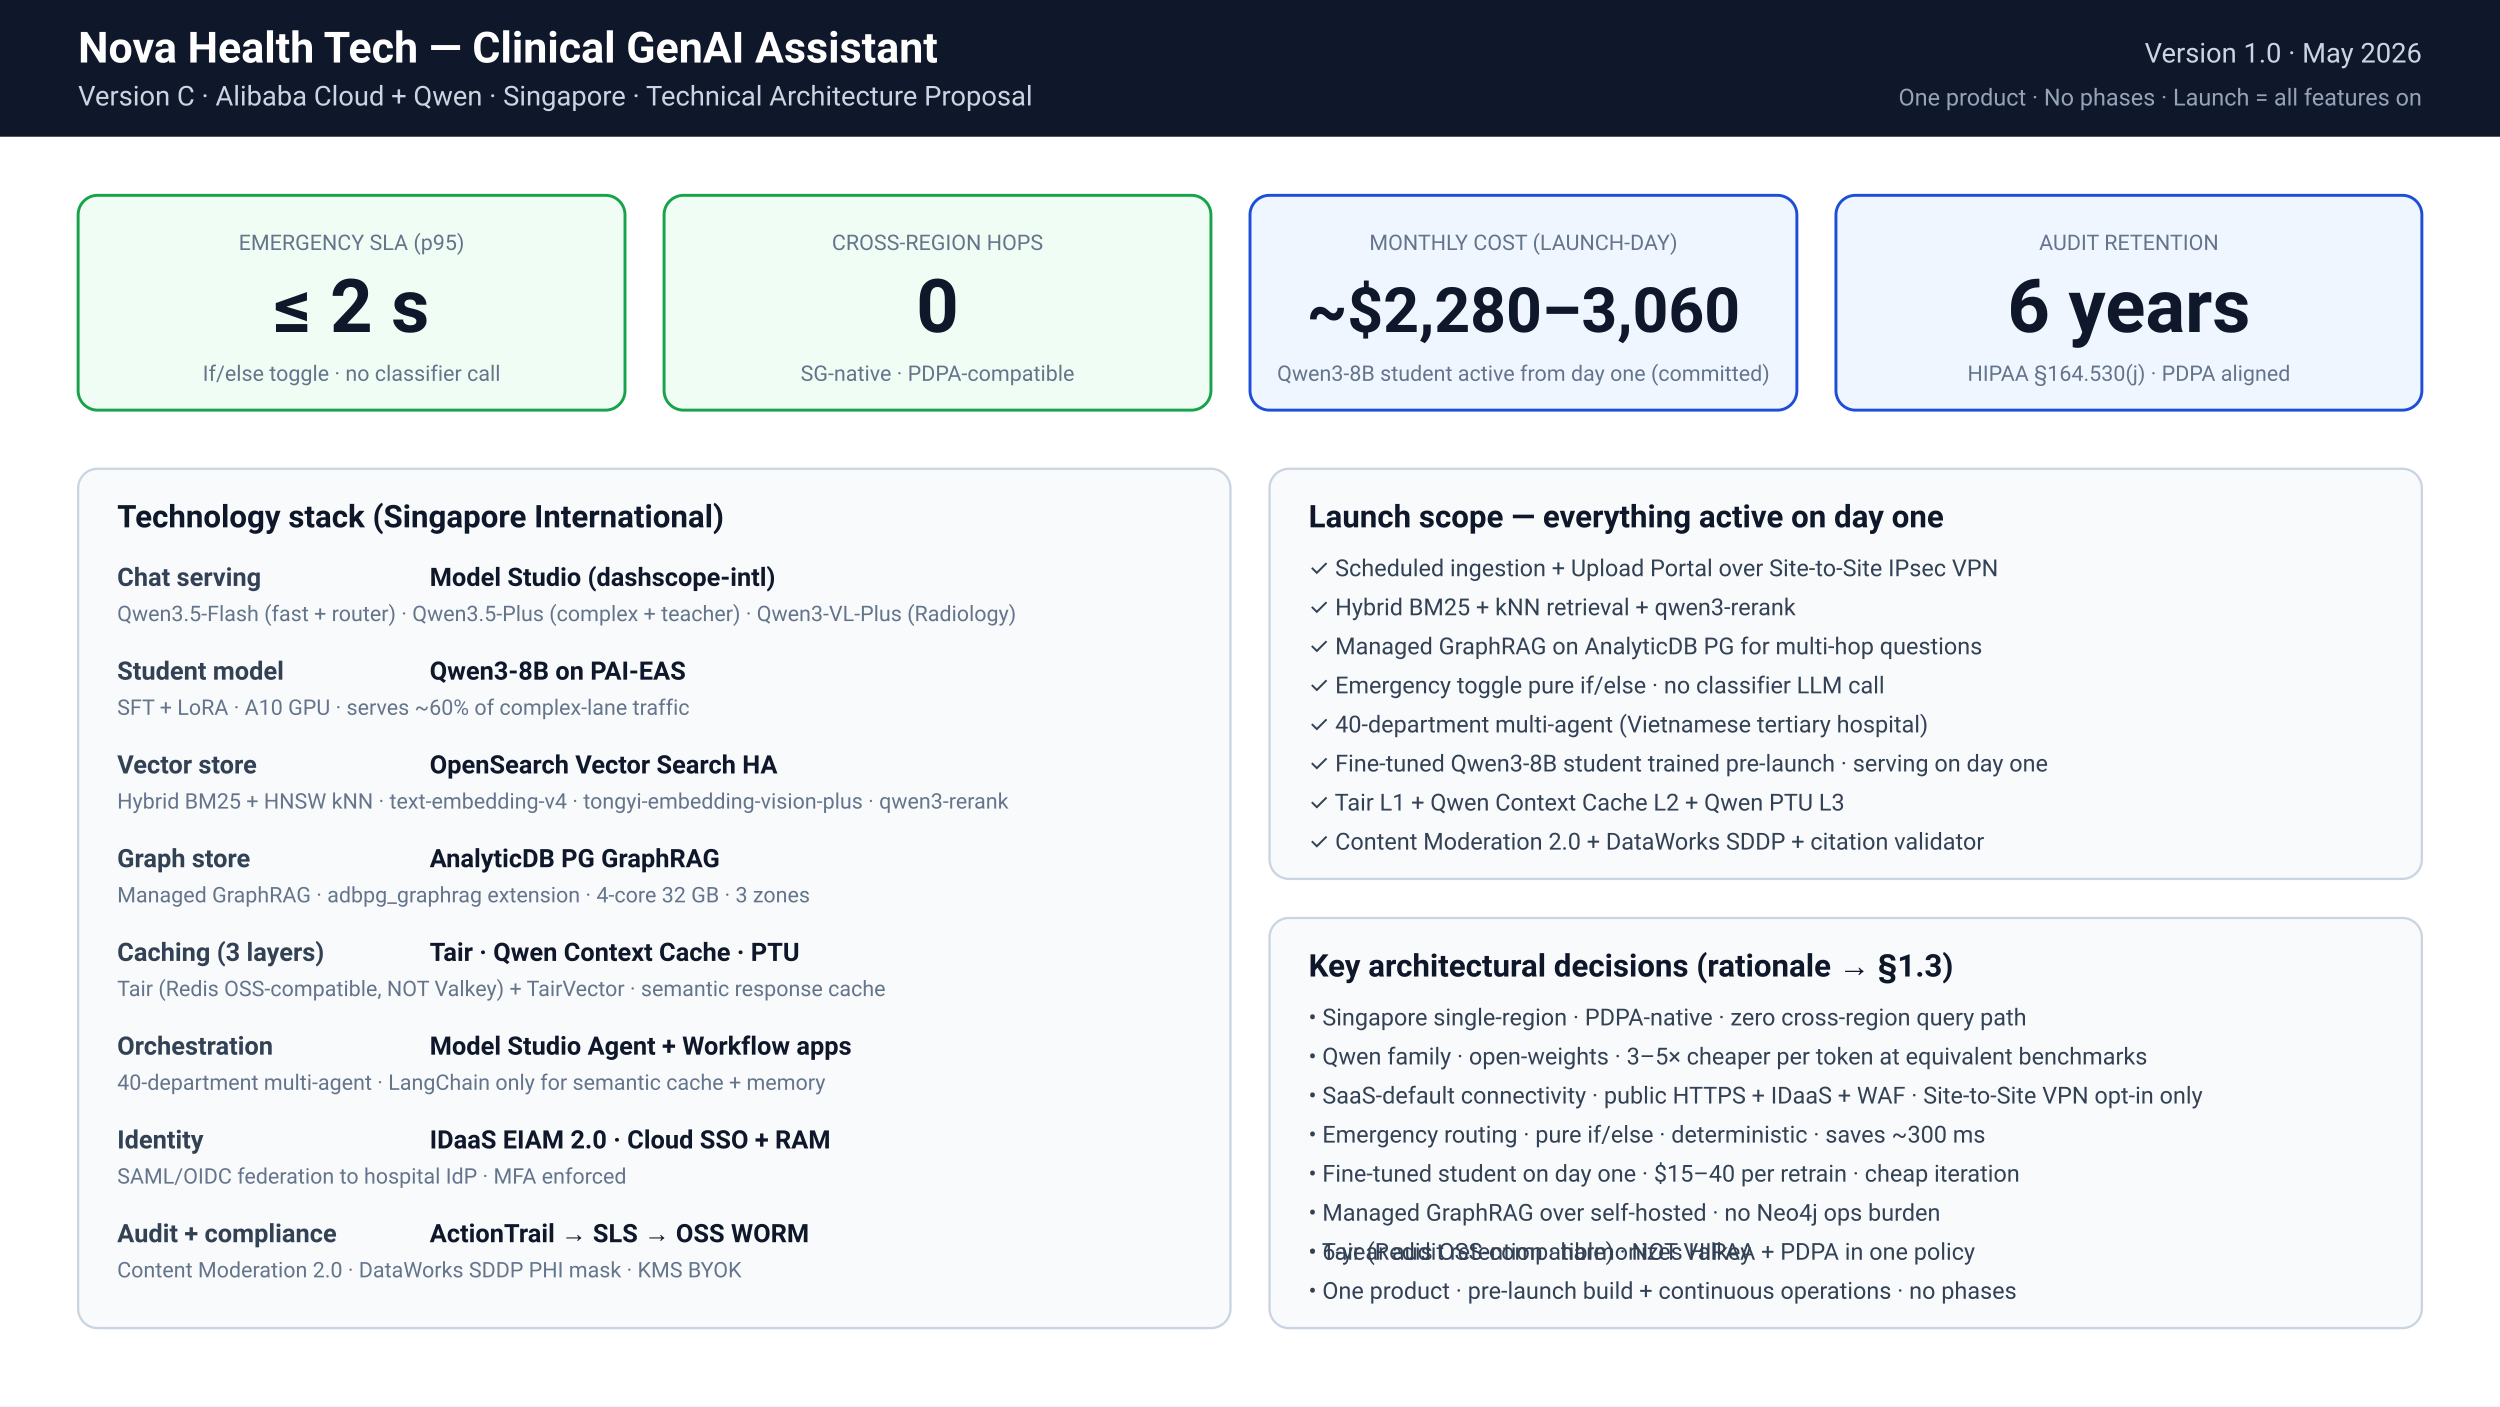
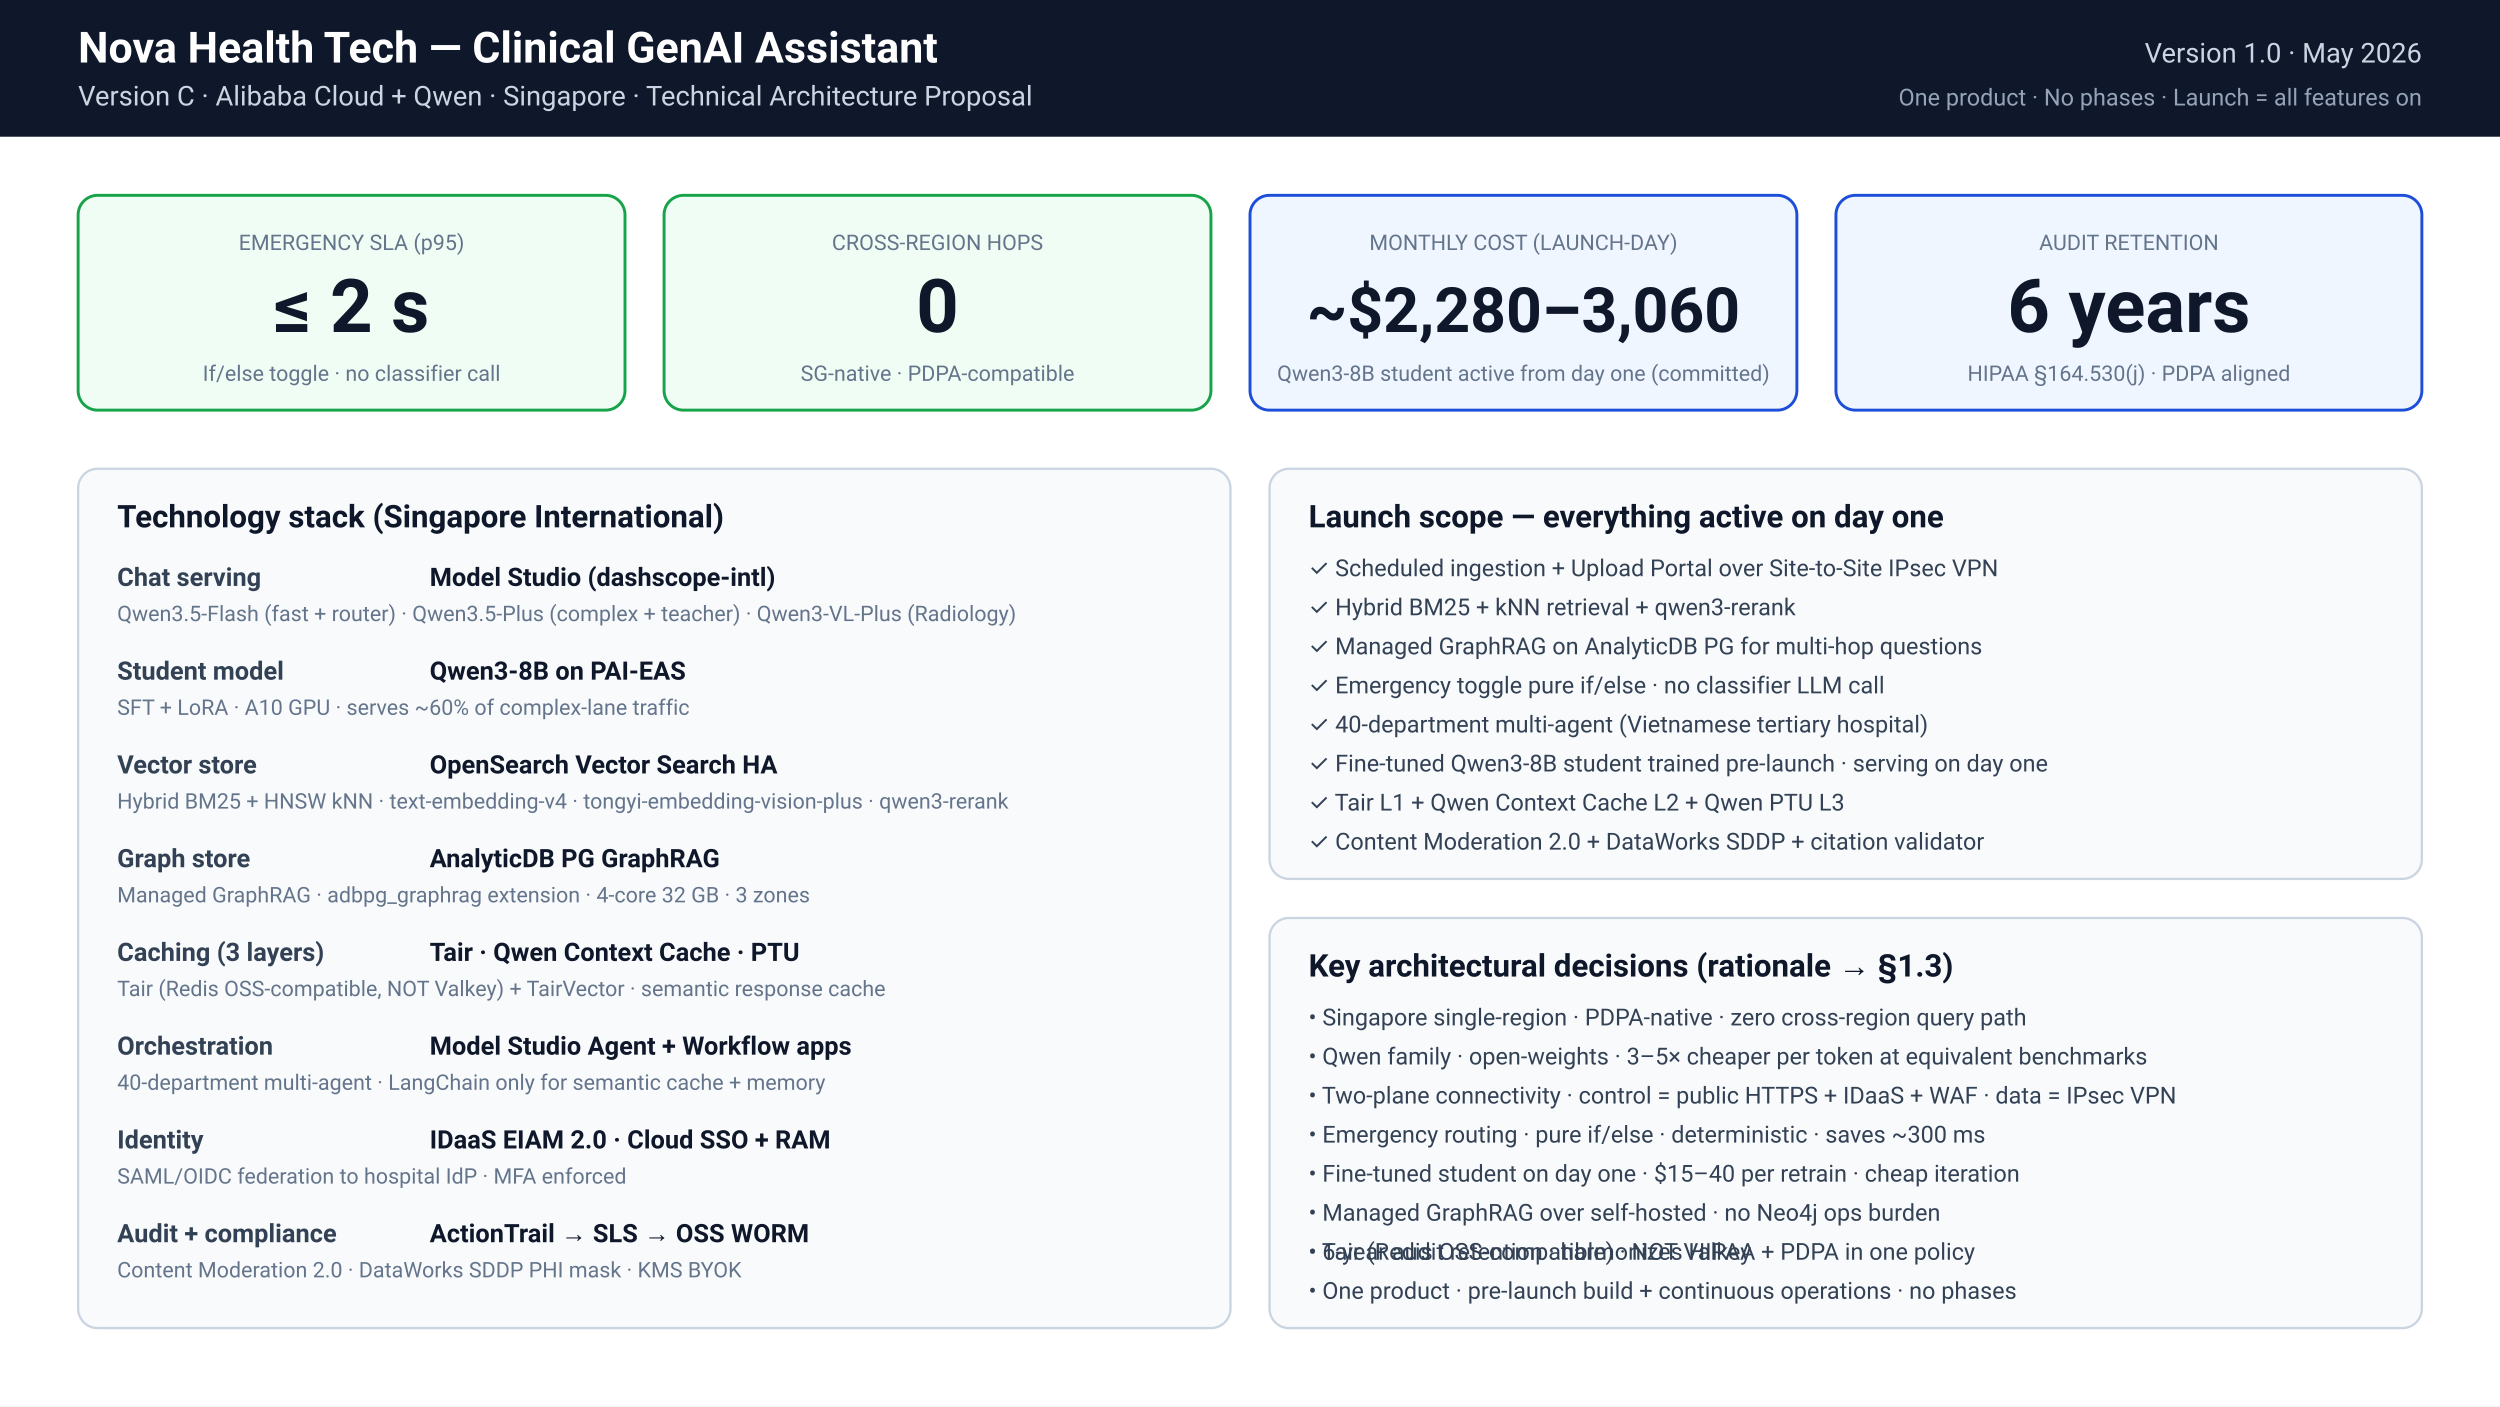
<svg xmlns="http://www.w3.org/2000/svg" viewBox="0 0 1280 720" font-family="-apple-system, Segoe UI, Roboto, Arial, sans-serif" font-size="13">
  <defs>
    <style>
      .title       { font-weight:700; fill:#0f172a; }
      .subtitle    { fill:#475569; }
      .label       { fill:#334155; font-weight:600; }
      .value       { fill:#0f172a; font-weight:700; }
      .lbl-sm      { fill:#64748b; font-size:11px; }
      .kpi-bg      { fill:#eff6ff; stroke:#1d4ed8; stroke-width:1.5; rx:10; ry:10; }
      .kpi-ok      { fill:#f0fdf4; stroke:#16a34a; stroke-width:1.5; rx:10; ry:10; }
      .kpi-hot     { fill:#fef2f2; stroke:#dc2626; stroke-width:1.5; rx:10; ry:10; }
      .panel       { fill:#f8fafc; stroke:#cbd5e1; stroke-width:1.2; rx:10; ry:10; }
      .banner      { fill:#0f172a; }
      .banner-text { fill:#ffffff; font-weight:700; }
    </style>
  </defs>
  <rect width="1280" height="720" fill="#ffffff" />
  <rect x="0" y="0" width="1280" height="70" class="banner" />
  <text x="40" y="32" font-size="22" class="banner-text">Nova Health Tech — Clinical GenAI Assistant</text>
  <text x="40" y="54" font-size="14" fill="#cbd5e1">Version C · Alibaba Cloud + Qwen · Singapore · Technical Architecture Proposal</text>
  <text x="1240" y="32" text-anchor="end" font-size="14" fill="#cbd5e1">Version 1.0 · May 2026</text>
  <text x="1240" y="54" text-anchor="end" font-size="12" fill="#94a3b8">One product · No phases · Launch = all features on</text>
  <rect x="40" y="100" width="280" height="110" class="kpi-ok" />
  <text x="180" y="128" text-anchor="middle" class="lbl-sm">EMERGENCY SLA (p95)</text>
  <text x="180" y="170" text-anchor="middle" font-size="38" class="title">≤ 2 s</text>
  <text x="180" y="195" text-anchor="middle" class="lbl-sm">If/else toggle · no classifier call</text>
  <rect x="340" y="100" width="280" height="110" class="kpi-ok" />
  <text x="480" y="128" text-anchor="middle" class="lbl-sm">CROSS-REGION HOPS</text>
  <text x="480" y="170" text-anchor="middle" font-size="38" class="title">0</text>
  <text x="480" y="195" text-anchor="middle" class="lbl-sm">SG-native · PDPA-compatible</text>
  <rect x="640" y="100" width="280" height="110" class="kpi-bg" />
  <text x="780" y="128" text-anchor="middle" class="lbl-sm">MONTHLY COST (LAUNCH-DAY)</text>
  <text x="780" y="170" text-anchor="middle" font-size="32" class="title">~$2,280–3,060</text>
  <text x="780" y="195" text-anchor="middle" class="lbl-sm">Qwen3-8B student active from day one (committed)</text>
  <rect x="940" y="100" width="300" height="110" class="kpi-bg" />
  <text x="1090" y="128" text-anchor="middle" class="lbl-sm">AUDIT RETENTION</text>
  <text x="1090" y="170" text-anchor="middle" font-size="38" class="title">6 years</text>
  <text x="1090" y="195" text-anchor="middle" class="lbl-sm">HIPAA §164.530(j) · PDPA aligned</text>
  <rect x="40" y="240" width="590" height="440" class="panel" />
  <text x="60" y="270" class="title" font-size="16">Technology stack (Singapore International)</text>
  <text x="60" y="300" class="label">Chat serving</text>
  <text x="220" y="300" class="value">Model Studio (dashscope-intl)</text>
  <text x="60" y="318" class="lbl-sm">Qwen3.5-Flash (fast + router) · Qwen3.5-Plus (complex + teacher) · Qwen3-VL-Plus (Radiology)</text>
  <text x="60" y="348" class="label">Student model</text>
  <text x="220" y="348" class="value">Qwen3-8B on PAI-EAS</text>
  <text x="60" y="366" class="lbl-sm">SFT + LoRA · A10 GPU · serves ~60% of complex-lane traffic</text>
  <text x="60" y="396" class="label">Vector store</text>
  <text x="220" y="396" class="value">OpenSearch Vector Search HA</text>
  <text x="60" y="414" class="lbl-sm">Hybrid BM25 + HNSW kNN · text-embedding-v4 · tongyi-embedding-vision-plus · qwen3-rerank</text>
  <text x="60" y="444" class="label">Graph store</text>
  <text x="220" y="444" class="value">AnalyticDB PG GraphRAG</text>
  <text x="60" y="462" class="lbl-sm">Managed GraphRAG · adbpg_graphrag extension · 4-core 32 GB · 3 zones</text>
  <text x="60" y="492" class="label">Caching (3 layers)</text>
  <text x="220" y="492" class="value">Tair · Qwen Context Cache · PTU</text>
  <text x="60" y="510" class="lbl-sm">Tair (Redis OSS-compatible, NOT Valkey) + TairVector · semantic response cache</text>
  <text x="60" y="540" class="label">Orchestration</text>
  <text x="220" y="540" class="value">Model Studio Agent + Workflow apps</text>
  <text x="60" y="558" class="lbl-sm">40-department multi-agent · LangChain only for semantic cache + memory</text>
  <text x="60" y="588" class="label">Identity</text>
  <text x="220" y="588" class="value">IDaaS EIAM 2.0 · Cloud SSO + RAM</text>
  <text x="60" y="606" class="lbl-sm">SAML/OIDC federation to hospital IdP · MFA enforced</text>
  <text x="60" y="636" class="label">Audit + compliance</text>
  <text x="220" y="636" class="value">ActionTrail → SLS → OSS WORM</text>
  <text x="60" y="654" class="lbl-sm">Content Moderation 2.0 · DataWorks SDDP PHI mask · KMS BYOK</text>
  <rect x="650" y="240" width="590" height="210" class="panel" />
  <text x="670" y="270" class="title" font-size="16">Launch scope — everything active on day one</text>
  <g font-size="12" fill="#334155">
    <text x="670" y="295">✓ Scheduled ingestion + Upload Portal over Site-to-Site IPsec VPN</text>
    <text x="670" y="315">✓ Hybrid BM25 + kNN retrieval + qwen3-rerank</text>
    <text x="670" y="335">✓ Managed GraphRAG on AnalyticDB PG for multi-hop questions</text>
    <text x="670" y="355">✓ Emergency toggle pure if/else · no classifier LLM call</text>
    <text x="670" y="375">✓ 40-department multi-agent (Vietnamese tertiary hospital)</text>
    <text x="670" y="395">✓ Fine-tuned Qwen3-8B student trained pre-launch · serving on day one</text>
    <text x="670" y="415">✓ Tair L1 + Qwen Context Cache L2 + Qwen PTU L3</text>
    <text x="670" y="435">✓ Content Moderation 2.0 + DataWorks SDDP + citation validator</text>
  </g>
  <rect x="650" y="470" width="590" height="210" class="panel" />
  <text x="670" y="500" class="title" font-size="16">Key architectural decisions (rationale → §1.3)</text>
  <g font-size="12" fill="#334155">
    <text x="670" y="525">• Singapore single-region · PDPA-native · zero cross-region query path</text>
    <text x="670" y="545">• Qwen family · open-weights · 3–5× cheaper per token at equivalent benchmarks</text>
-     <text x="670" y="565">• SaaS-default connectivity · public HTTPS + IDaaS + WAF · Site-to-Site VPN opt-in only</text>
+     <text x="670" y="565">• Two-plane connectivity · control = public HTTPS + IDaaS + WAF · data = IPsec VPN</text>
    <text x="670" y="585">• Emergency routing · pure if/else · deterministic · saves ~300 ms</text>
    <text x="670" y="605">• Fine-tuned student on day one · $15–40 per retrain · cheap iteration</text>
    <text x="670" y="625">• Managed GraphRAG over self-hosted · no Neo4j ops burden</text>
    <text x="670" y="645">• Tair (Redis OSS-compatible) · NOT Valkey</text>
    <text x="670" y="645">• 6-year audit retention · harmonizes HIPAA + PDPA in one policy</text>
    <text x="670" y="665">• One product · pre-launch build + continuous operations · no phases</text>
  </g>
</svg>
